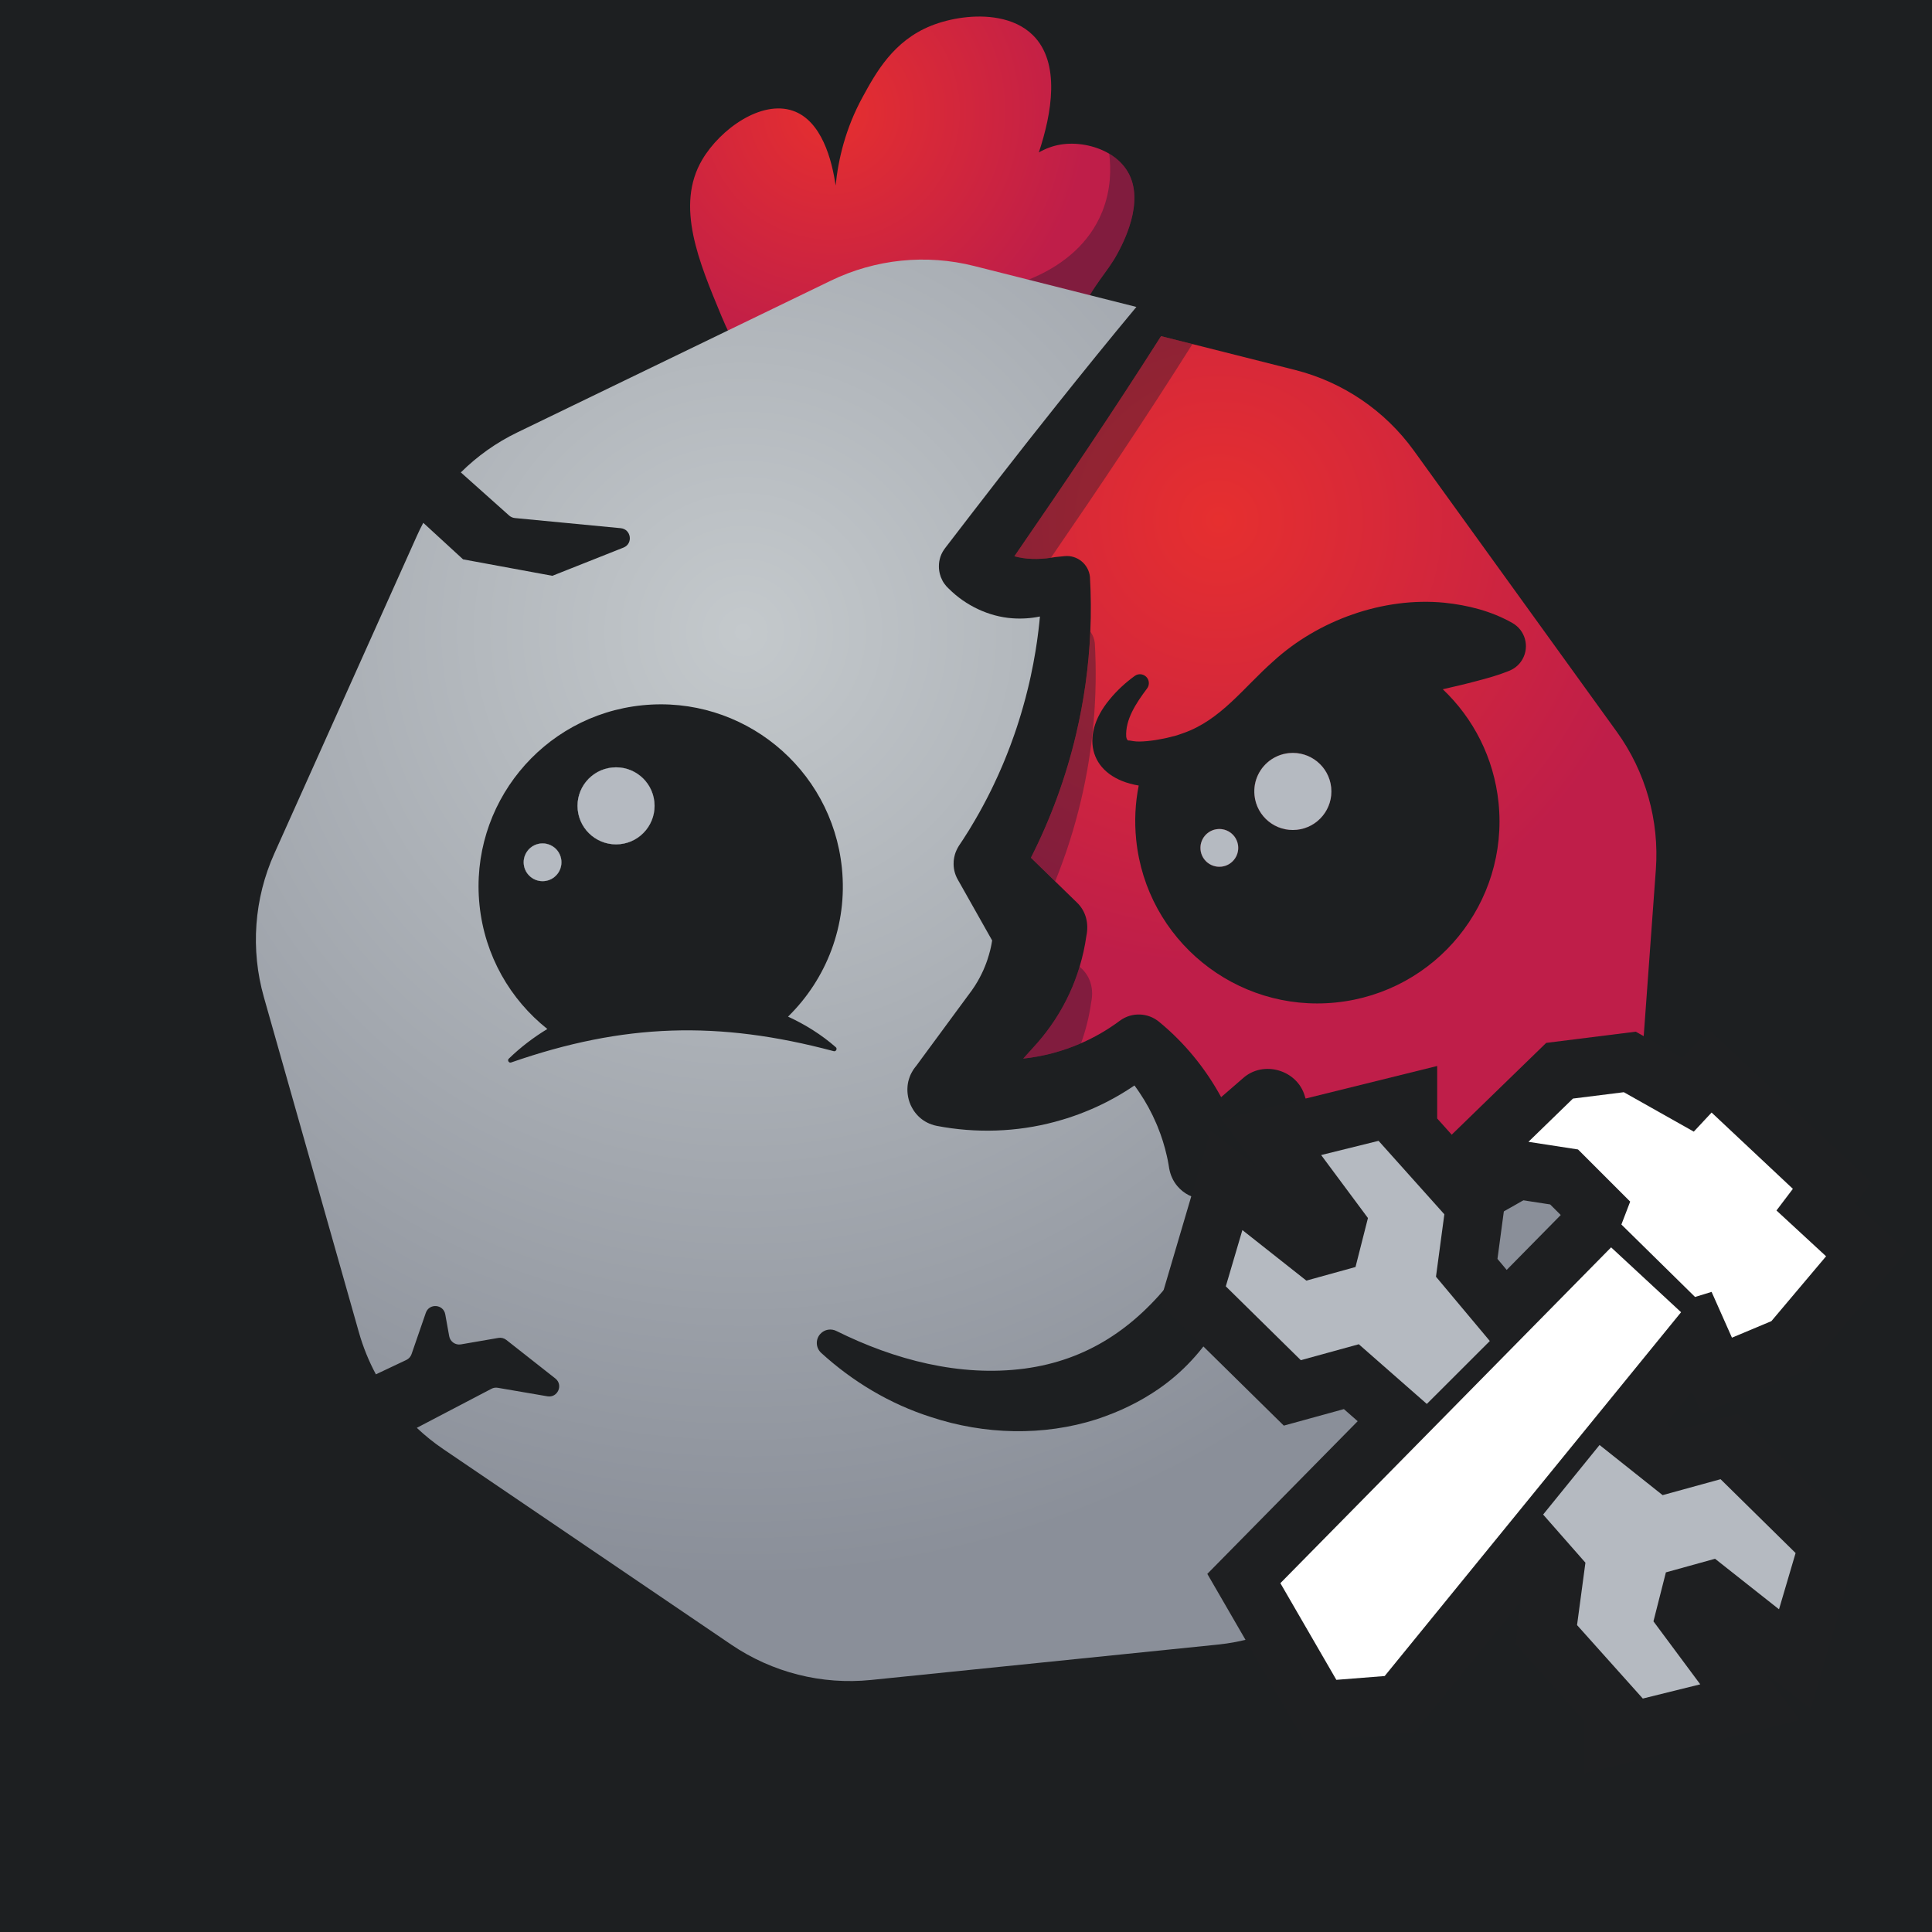
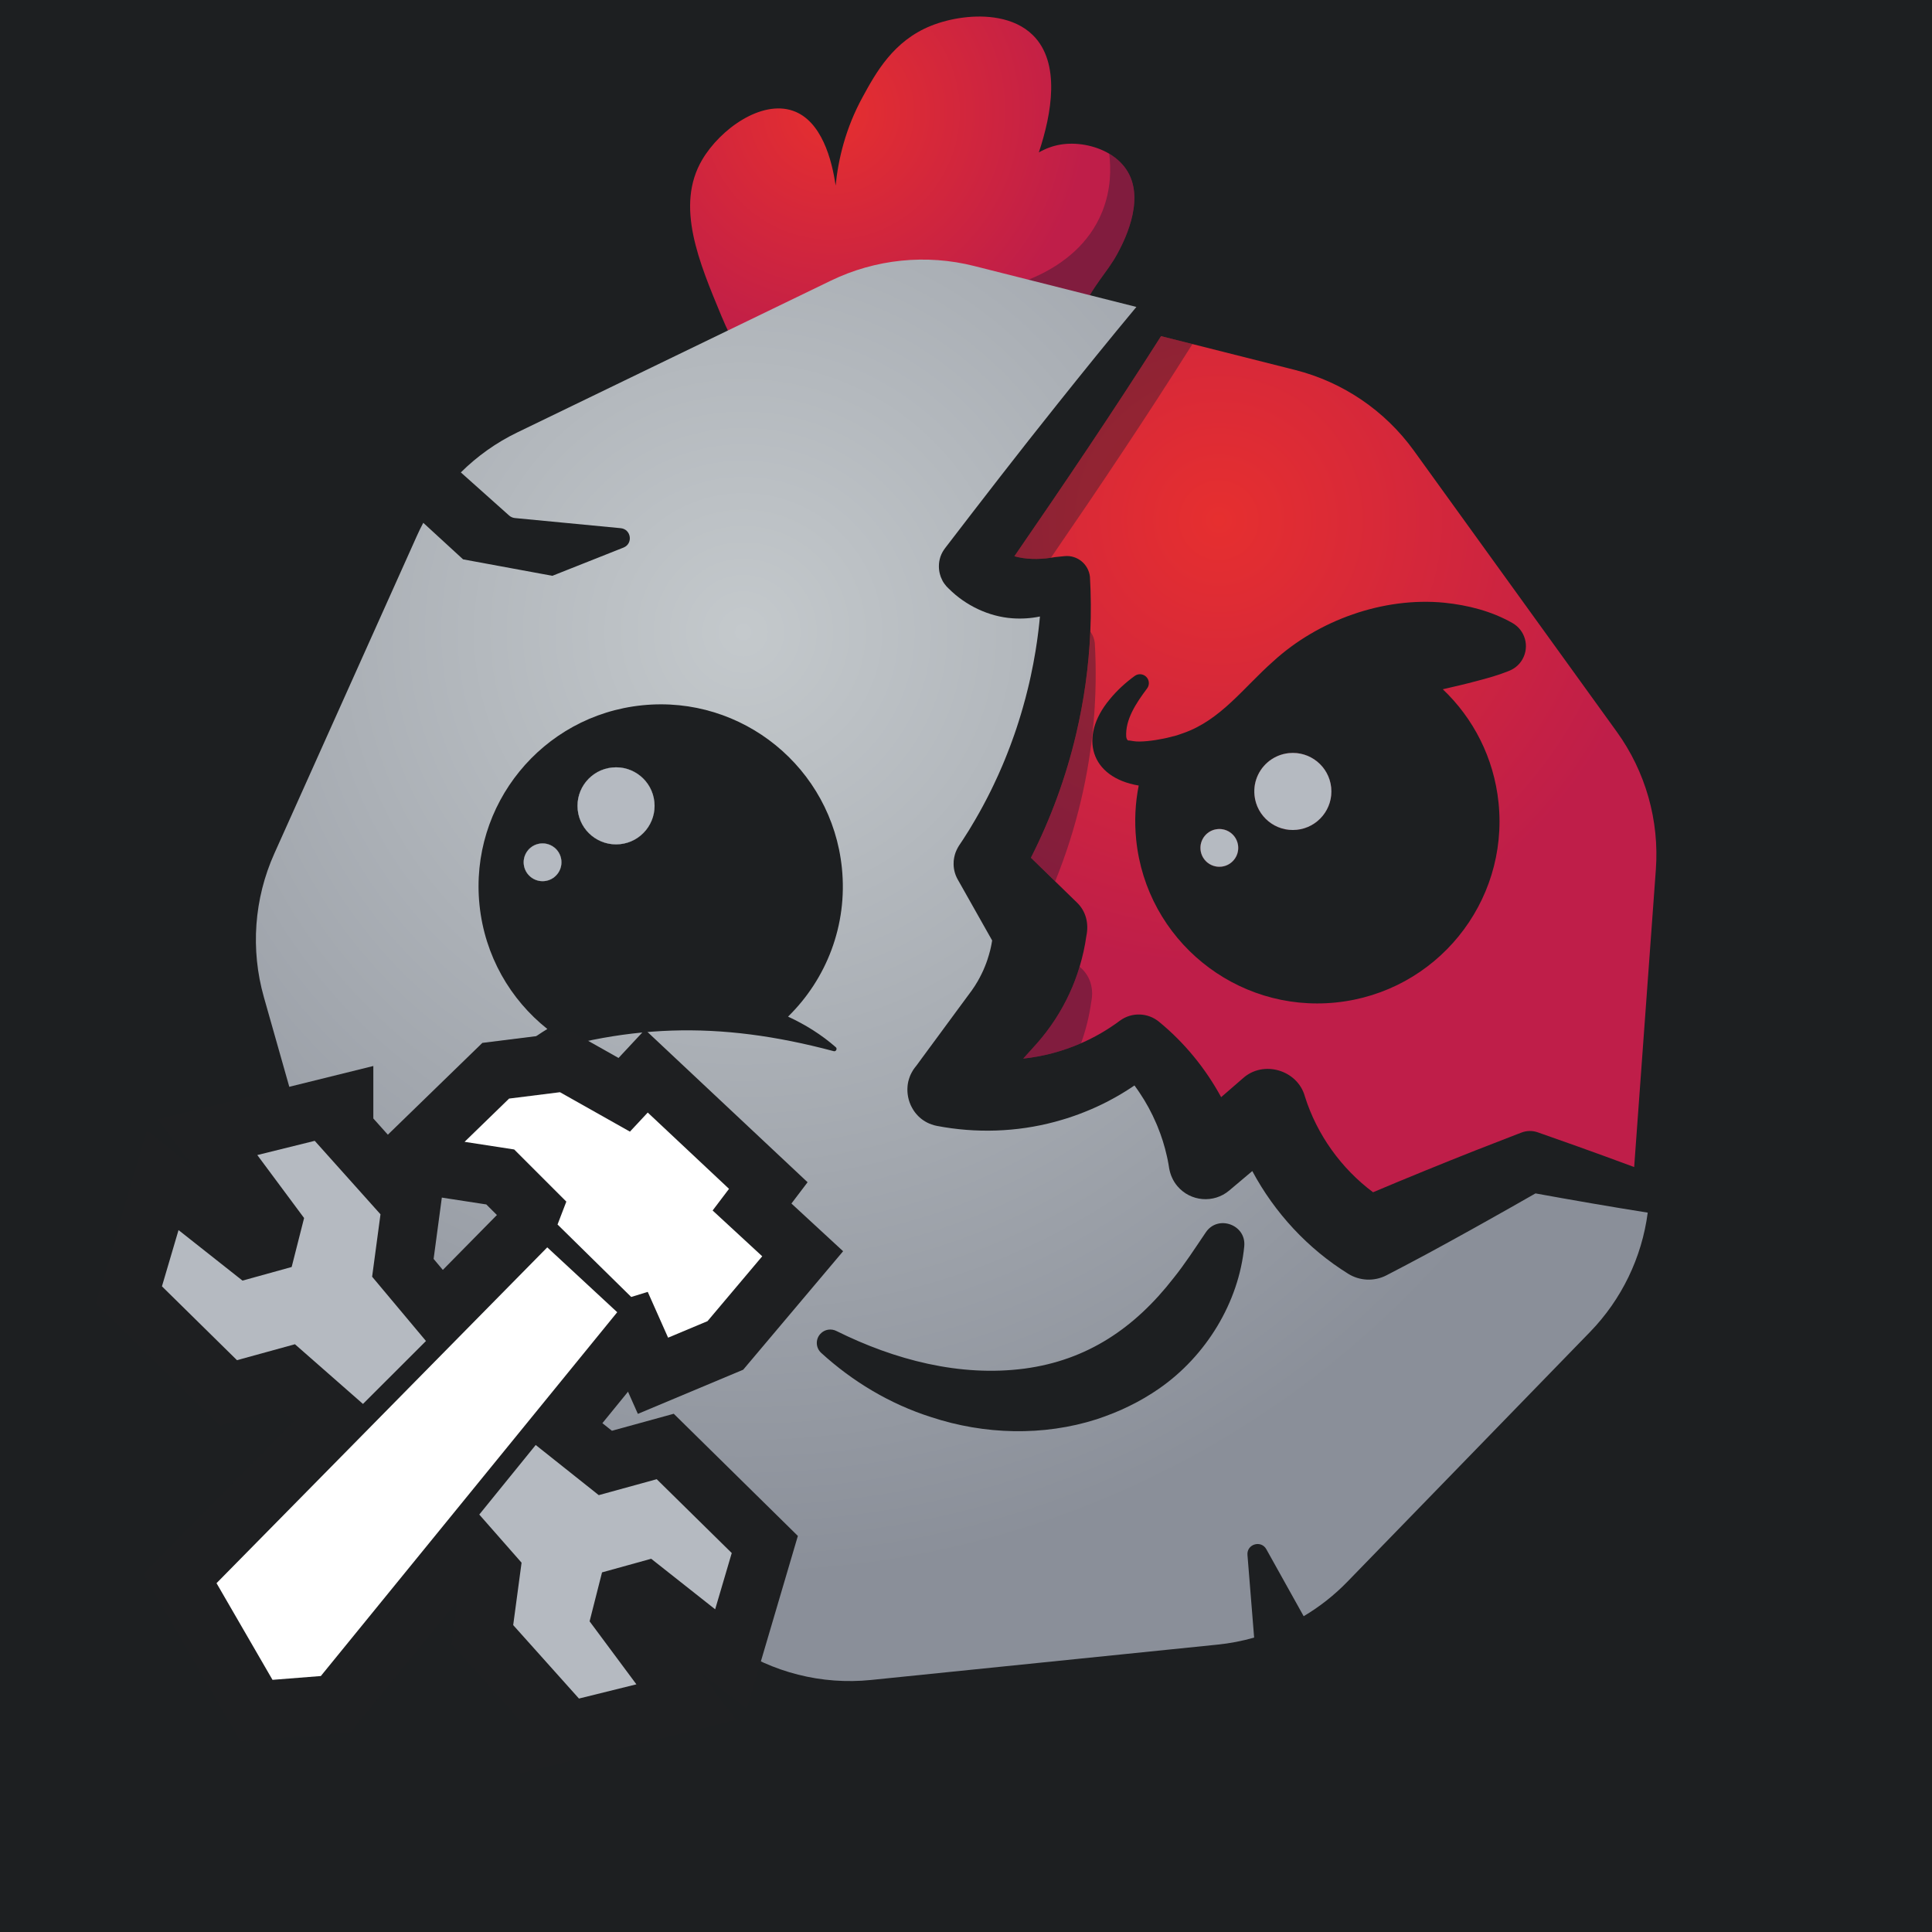
<svg xmlns="http://www.w3.org/2000/svg" xmlns:xlink="http://www.w3.org/1999/xlink" id="Ebene_2" data-name="Ebene 2" viewBox="0 0 1080 1080">
  <defs>
    <style>
      .cls-1 {
        fill: none;
        stroke: #1e1f21;
        stroke-miterlimit: 10;
        stroke-width: 65.49px;
      }

      .cls-2, .cls-3 {
        opacity: .37;
      }

      .cls-2, .cls-4 {
        fill: #16192b;
      }

      .cls-5 {
        fill: #fff;
      }

      .cls-6 {
        fill: url(#Unbenannter_Verlauf_31-2);
      }

      .cls-7 {
        fill: url(#Unbenannter_Verlauf_31-3);
      }

      .cls-8 {
        fill: url(#Unbenannter_Verlauf_31-4);
      }

      .cls-9 {
        fill: url(#Unbenannter_Verlauf_21-2);
      }

      .cls-10 {
        fill: url(#Unbenannter_Verlauf_21-3);
      }

      .cls-11 {
        fill: url(#Unbenannter_Verlauf_21);
      }

      .cls-12 {
        fill: url(#Unbenannter_Verlauf_31);
      }

      .cls-13 {
        fill: #b5bac1;
      }

      .cls-14 {
        fill: #1d1f21;
      }
    </style>
    <radialGradient id="Unbenannter_Verlauf_31" data-name="Unbenannter Verlauf 31" cx="464.9" cy="62.35" fx="464.9" fy="62.35" r="181.35" gradientUnits="userSpaceOnUse">
      <stop offset="0" stop-color="#e62f2f" />
      <stop offset=".79" stop-color="#bf1e49" />
    </radialGradient>
    <radialGradient id="Unbenannter_Verlauf_31-2" data-name="Unbenannter Verlauf 31" cx="677.78" cy="467.96" fx="677.78" fy="467.96" r="15.46" xlink:href="#Unbenannter_Verlauf_31" />
    <radialGradient id="Unbenannter_Verlauf_31-3" data-name="Unbenannter Verlauf 31" cx="714.89" cy="430.15" fx="714.89" fy="430.15" r="31.56" xlink:href="#Unbenannter_Verlauf_31" />
    <radialGradient id="Unbenannter_Verlauf_31-4" data-name="Unbenannter Verlauf 31" cx="681.38" cy="290.76" fx="681.38" fy="290.76" r="315.83" xlink:href="#Unbenannter_Verlauf_31" />
    <radialGradient id="Unbenannter_Verlauf_21" data-name="Unbenannter Verlauf 21" cx="300.13" cy="477" fx="300.13" fy="477" r="14.2" gradientUnits="userSpaceOnUse">
      <stop offset="0" stop-color="#c4c9cc" />
      <stop offset="1" stop-color="#8a8f99" />
    </radialGradient>
    <radialGradient id="Unbenannter_Verlauf_21-2" data-name="Unbenannter Verlauf 21" cx="337.91" cy="440.23" fx="337.91" fy="440.23" r="28.96" xlink:href="#Unbenannter_Verlauf_21" />
    <radialGradient id="Unbenannter_Verlauf_21-3" data-name="Unbenannter Verlauf 21" cx="415.51" cy="353.3" fx="415.51" fy="353.3" r="529.27" xlink:href="#Unbenannter_Verlauf_21" />
  </defs>
  <g id="Ebene_1-2" data-name="Ebene 1">
-     <rect class="cls-14" width="1080" height="1080" />
+     <rect class="cls-14" x="0" width="1080" height="1080" />
    <g>
      <path class="cls-12" d="M624.56,141.94c-6,11.06-13.09,16.42-21.79,35.35-2.29,4.98-1.97,4.96-4.36,10.18,0,0-8.74,19.07-19.89,33.24-4.81,6.12-10.89,11.61-17.86,16.4l-.02.02c-27.65,18.94-69.08,26.07-99.26,11.2-9.77-4.81-16.04-11.2-25.15-20.5-5.61-5.69-20.93-22.26-32.91-51.08-12.55-30.27-25.99-61.73-10.77-87.49,10.12-17.12,32.99-33.48,50.73-27.32,16.03,5.55,21.77,27.42,23.84,41.78,1.47-14.77,5.57-32.07,15.07-49.44,7.49-13.72,17.22-31.46,38.36-39.91,10.32-4.12,24.78-6.59,37.6-4.16,7.29,1.37,14.05,4.32,19.23,9.44,15.63,15.38,10.55,43.89,3.34,65.53l-.02.02v.02c3.85-2.21,7.95-3.71,12.16-4.4,8.6-1.43,19.01.27,27.2,5.1,4.26,2.54,7.93,5.94,10.4,10.18,9.83,16.81-2.89,40.26-5.9,45.83Z" />
      <path class="cls-6" d="M671.11,475.05c-.59-5.8,3.64-10.98,9.44-11.57,5.8-.59,10.98,3.62,11.57,9.42.59,5.8-3.63,11-9.42,11.57-5.82.59-11-3.62-11.59-9.42Z" />
      <path class="cls-7" d="M701.27,444.61c-.84-8.23,3.05-15.83,9.48-20.11,1.02-.7,2.11-1.29,3.28-1.8,2.01-.88,4.18-1.47,6.47-1.7,11.84-1.21,22.42,7.39,23.63,19.23,1.21,11.84-7.41,22.42-19.25,23.63-11.84,1.21-22.41-7.41-23.61-19.25Z" />
      <path class="cls-8" d="M903.75,409l-113.44-157.16c-16.14-22.32-39.63-38.28-66.35-45.03l-57.38-14.48-17.55-4.42c-26.42,41.59-54.03,82.45-81.98,123.04,6.49,1.8,13.52,1.86,20.42.84.8-.1,1.58-.23,2.37-.37l5.22-.53c7.13-.74,13.5,4.49,14.23,11.61.57,10.16.66,20.38.2,30.58-.84,19.31-3.5,38.62-7.99,57.55-5.61,23.76-14.09,46.94-25.21,68.85,4.1,3.97,9.05,8.83,13.54,13.19,6.64,6.45,12.21,11.88,12.21,11.88,5.2,5,6.64,11.98,5.26,18.58-.82,5.84-2.09,11.61-3.79,17.24-1.54,5.14-3.42,10.16-5.67,14.99-4.67,10.14-10.81,19.5-18.04,27.73l-7.8,8.66c11.12-1.17,22.04-4.08,32.32-8.58,7.64-3.32,14.91-7.54,21.67-12.57,6.72-4.98,15.83-4.51,21.97.63,14.11,11.57,25.91,25.99,34.67,42.09l12.19-10.57c11.45-10.32,30.62-4.57,34.63,10.2,6.7,21.28,20.28,40.22,38.09,53.53,18.62-7.88,39.53-16.38,57.16-23.35l23.33-9.07,2.42-.92c3.07-1.21,6.35-1.17,9.22-.14l21.79,7.7c10.3,3.69,21.18,7.64,32.05,11.69l12.12-166.25c2.01-27.48-5.75-54.8-21.87-77.13ZM851.08,368.51c-1.92,3.42-4.93,5.65-8.4,6.86-5.65,2.25-11.3,3.77-17.02,5.28-6.37,1.72-12.76,3.19-19.13,4.65,17.04,16.16,28.59,38.28,31.17,63.47,5.71,55.95-35,105.92-90.95,111.63-55.93,5.71-105.92-35.02-111.61-90.95-1.06-10.4-.53-20.58,1.41-30.33-27.18-4.53-33.57-27.24-16.38-47.98,4.24-5.22,9.03-9.56,14.15-13.29,2.21-1.62,5.32-1.13,6.94,1.09,1.37,1.88,1.23,4.38-.16,6.08-5.86,7.84-12.19,17.18-11.53,26.95.27,1.6,1,2.11,1.37,1.99.33-.08,1.02.12,2.58.33,3.81.7,11.69-.29,16.9-1.41,2.15-.37,5.32-1.29,7.47-1.82l3.5-1.21c21.01-7.31,33.77-25.5,50.24-40.06,25.27-23.16,61.7-36.17,95.74-32.87,13.27,1.37,26.42,4.71,38.09,11.35,7.15,4.06,9.65,13.11,5.61,20.25Z" />
      <g class="cls-3">
        <path class="cls-4" d="M604.75,541.54c5.2,5,6.63,11.98,5.26,18.58-1.11,7.84-2.99,15.58-5.69,23.04-10.28,4.51-21.2,7.41-32.32,8.58l7.8-8.66c7.23-8.23,13.37-17.59,18.04-27.73,2.25-4.83,4.14-9.85,5.67-14.99.8.76,1.23,1.19,1.23,1.19Z" />
        <path class="cls-4" d="M576.31,479.47c11.12-21.91,19.6-45.1,25.21-68.85,4.48-18.92,7.15-38.24,7.99-57.55,1.35,1.82,2.25,4.01,2.5,6.43,1.68,29.41-.92,59.21-7.78,88.12-3.62,15.32-8.42,30.39-14.38,45.03-4.48-4.36-9.44-9.22-13.54-13.19Z" />
        <path class="cls-4" d="M666.58,192.33c-25.46,40.41-52.06,80.08-79.11,119.46-6.9,1.02-13.93.96-20.42-.84,27.95-40.59,55.56-81.45,81.98-123.04l17.55,4.42Z" />
      </g>
      <path class="cls-2" d="M624.56,141.94c-6,11.06-13.09,16.42-21.79,35.35-2.29,4.98-1.97,4.96-4.36,10.18,0,0-8.74,19.07-19.89,33.24-4.81,6.12-10.89,11.61-17.86,16.4l-.02.02c-6.79-6.17-13.58-12.34-20.37-18.51,4.63-18.8,9.26-37.61,13.88-56.41,3.07-.44,47.34-7.46,62-43.88,5.07-12.6,4.89-24.47,3.9-32.4,4.26,2.54,7.93,5.94,10.4,10.18,9.83,16.81-2.89,40.26-5.9,45.83Z" />
      <path class="cls-11" d="M313.8,480.94c.59,5.82-3.62,11-9.44,11.59-5.8.57-10.98-3.65-11.57-9.44-.59-5.8,3.64-10.98,9.44-11.57,5.8-.59,10.98,3.62,11.57,9.42Z" />
      <path class="cls-9" d="M365.8,448.28c1.21,11.84-7.39,22.42-19.23,23.63-11.84,1.21-22.42-7.41-23.63-19.25-1.21-11.84,7.41-22.4,19.25-23.61,11.84-1.21,22.4,7.39,23.61,19.23Z" />
      <path class="cls-10" d="M858.35,667.12c-8.83,5.06-18.84,10.71-28.86,16.32-2.33,1.31-4.67,2.62-7,3.91-8.97,4.98-17.71,9.79-25.39,13.93-7.35,3.89-14.68,7.86-22.1,11.65-7.02,3.6-15.11,3.01-21.34-.88-22.57-14.01-41.14-34.08-53.62-57.42l-11.98,10.1-.92.78c-8.7,7.33-21.69,6.21-29-2.48-1.23-1.45-2.21-3.03-2.95-4.69-.2-.41-.37-.84-.53-1.25-.16-.43-.31-.84-.43-1.27-.12-.43-.25-.86-.35-1.29-.12-.45-.2-.88-.29-1.31-.12-.78-.24-1.54-.37-2.31-.12-.78-.27-1.54-.43-2.31-.14-.76-.31-1.54-.49-2.29-1.25-5.61-2.99-11.16-5.2-16.55-.24-.59-.49-1.19-.74-1.76-2.58-6.04-5.75-11.88-9.48-17.39-.41-.61-.84-1.25-1.29-1.86-.45-.66-.92-1.31-1.41-1.97-.84.57-1.68,1.13-2.54,1.68-3.42,2.23-6.94,4.32-10.55,6.25-1.8.98-3.62,1.9-5.47,2.79-1.84.9-3.73,1.76-5.61,2.56-.8.35-1.6.7-2.4,1-.51.22-1.02.43-1.56.63-1.04.43-2.11.84-3.17,1.23-.92.35-1.86.68-2.81,1-1.25.45-2.5.86-3.75,1.25-.86.27-1.7.53-2.56.78-1.37.41-2.74.8-4.12,1.17-21.4,5.73-44.05,6.45-65.88,2.27-1.04-.2-2.05-.47-3.01-.82-.45-.14-.88-.33-1.31-.51-3.19-1.37-5.84-3.5-7.82-6.08-.18-.2-.35-.43-.49-.66-.18-.25-.35-.47-.49-.72-.47-.74-.9-1.5-1.27-2.27-.12-.2-.22-.43-.31-.63-.86-1.92-1.41-3.95-1.66-6.02-.04-.27-.06-.55-.08-.82-.04-.29-.06-.57-.06-.86-.04-.88-.02-1.76.06-2.62.02-.29.04-.57.08-.88.02-.18.06-.39.08-.59.14-.96.37-1.93.68-2.85.08-.29.18-.55.29-.84.18-.57.41-1.13.68-1.68.12-.29.27-.55.41-.82.29-.55.59-1.09.92-1.6.27-.41.53-.82.86-1.21.27-.37.55-.74.86-1.09,0,0,.27-.37.78-1.04.06-.12.14-.25.27-.37.35-.47.78-1.06,1.29-1.76.1-.16.22-.31.35-.47.06-.08.12-.18.18-.27.14-.2.31-.41.47-.63,1.09-1.49,2.42-3.28,3.87-5.26.31-.41.63-.84.94-1.27.55-.76,1.11-1.52,1.7-2.31.53-.74,1.11-1.49,1.68-2.27,3.19-4.34,6.64-9.03,9.73-13.23.39-.53.78-1.04,1.15-1.56,3.6-4.87,6.59-8.93,7.93-10.75.16-.23.31-.43.43-.57.16-.23.29-.39.33-.45v-.02c.55-.8,1.11-1.6,1.64-2.42.51-.82,1.02-1.64,1.52-2.48.43-.74.86-1.49,1.25-2.25.37-.68.7-1.33,1.02-2.01.33-.63.63-1.29.92-1.95.12-.27.24-.53.35-.82.22-.51.45-1.02.65-1.54.47-1.17.92-2.35,1.31-3.54.31-.9.59-1.78.84-2.68.27-.9.51-1.8.74-2.7.14-.63.29-1.25.43-1.88.1-.49.2-.98.29-1.45.14-.72.27-1.43.37-2.15l-17.43-30.9-1.8-3.17c-1.76-3.13-2.5-6.55-2.27-9.89v-.35c.02-.22.04-.47.08-.7.02-.27.06-.55.12-.82.02-.27.06-.53.14-.8.04-.16.06-.33.12-.49.04-.31.12-.59.22-.9.25-.88.57-1.72.96-2.54.16-.41.37-.78.59-1.17.18-.39.41-.76.65-1.13.8-1.19,1.6-2.38,2.38-3.58,1.11-1.68,2.17-3.38,3.24-5.1.14-.22.29-.45.41-.68,1.06-1.72,2.09-3.44,3.09-5.18,1.49-2.56,2.95-5.14,4.34-7.74.63-1.17,1.27-2.33,1.86-3.52.35-.63.67-1.27.98-1.9,1.15-2.23,2.25-4.46,3.32-6.74,1.62-3.38,3.17-6.8,4.63-10.26.49-1.15.98-2.29,1.45-3.46.47-1.15.94-2.31,1.39-3.48.55-1.37,1.08-2.76,1.6-4.14.37-.96.72-1.92,1.06-2.89.43-1.17.86-2.35,1.27-3.54.84-2.38,1.62-4.75,2.37-7.13.45-1.35.86-2.72,1.27-4.1.41-1.31.8-2.62,1.15-3.93,1.02-3.58,1.99-7.17,2.85-10.79.24-.96.47-1.95.7-2.93.29-1.21.55-2.44.82-3.67,1.02-4.69,1.92-9.42,2.7-14.17.29-1.74.55-3.48.8-5.22.14-.94.27-1.88.39-2.85.16-1.23.33-2.46.47-3.69.31-2.5.57-5.02.8-7.54-5,1.04-10.16,1.37-15.38,1-13.29-.94-26.19-7.19-35.53-16.51-.92-.82-1.74-1.74-2.42-2.7-.18-.22-.37-.47-.51-.74,0-.02-.02-.02-.02-.02-.33-.49-.61-1-.84-1.54-.27-.51-.51-1.04-.72-1.6-.2-.55-.37-1.09-.51-1.64-.37-1.41-.55-2.85-.55-4.3,0-.9.06-1.8.2-2.68.08-.43.16-.88.27-1.31.2-.88.49-1.74.86-2.58.14-.31.29-.63.45-.94.12-.25.25-.49.39-.72.16-.29.33-.55.51-.82.23-.39.49-.74.78-1.11,20.56-26.81,41.21-53.55,62.32-79.95,14.7-18.43,29.53-36.78,44.62-54.89l-26.07-6.57-34.26-8.66h-.02l-30.29-7.64c-26.85-6.8-55.23-3.89-80.14,8.17l-57.61,27.89-117.63,56.93c-11.8,5.69-22.47,13.31-31.62,22.38,9.01,8.03,18,16.08,26.99,24.1.9.8,2.03,1.29,3.22,1.41l59.16,5.67c5.88.57,7.05,8.66,1.54,10.85-13.25,5.26-26.5,10.51-39.75,15.77-16.2-2.99-33.71-6.21-49.91-9.2-7.41-6.8-14.83-13.62-22.24-20.42-1.25,2.33-2.44,4.73-3.52,7.17l-79.73,177.66c-11.34,25.23-13.41,53.7-5.86,80.32l53.1,187.31c2.33,8.23,5.53,16.12,9.52,23.55,5.67-2.68,11.35-5.37,17.02-8.05,1.37-.66,2.42-1.82,2.91-3.26l7.97-23.08c1.9-5.47,9.83-4.87,10.87.84l2.21,12.25c.55,3.03,3.46,5.06,6.51,4.55,6.98-1.21,13.99-2.42,20.99-3.62,1.58-.27,3.17.14,4.44,1.13,9.11,7.19,18.25,14.36,27.38,21.54,4.59,3.62,1.31,10.98-4.44,9.97-9.24-1.58-18.47-3.17-27.71-4.75-1.21-.22-2.48-.02-3.56.55-13.91,7.27-27.81,14.56-41.72,21.83,4.57,4.32,9.48,8.29,14.75,11.86l161.07,109.36c22.92,15.54,50.56,22.55,78.11,19.72l193.7-19.76c6.96-.7,13.8-2.03,20.44-3.93l-3.73-46.2c-.49-6.04,7.6-8.48,10.55-3.19l20.87,37.44c8.87-5.26,17.08-11.71,24.37-19.21l135.68-139.65c17.69-18.21,29-41.63,32.28-66.74-20.83-3.3-42.33-7.04-62.75-10.75ZM285.7,593.93c-1.19.45-2.27-1.23-1.29-2.11,6.55-6.37,13.8-11.9,21.56-16.61-20.73-16.47-35.02-40.94-37.93-69.34-5.71-55.93,35.02-105.92,90.95-111.61,55.95-5.71,105.92,35,111.63,90.95,3.28,32.07-8.72,62.18-30.1,83.09,9.67,4.46,18.74,10.12,26.7,17.1.98.84.1,2.58-1.17,2.21-64.43-17.16-117.33-15.61-180.36,6.33ZM695.56,696.55c-3.01,31.58-21.48,61.54-47.53,79.62-5.26,3.67-11.14,7.11-16.9,9.89-5.2,2.64-12.41,5.43-18,7.29-29.9,9.58-62.87,8.64-92.53-1.15-23.29-7.37-44.22-20.11-61.54-35.92-3.07-2.79-3.3-7.56-.49-10.61,2.37-2.62,6.1-3.13,9.07-1.6,32.32,16.06,68.91,25.74,105.04,20.99,35.23-4.69,61.7-22.81,83.29-50.54,6.31-7.84,11.96-16.59,18.06-25.6,6.74-10.06,22.61-4.34,21.52,7.62Z" />
      <g>
        <path class="cls-14" d="M692.12,472.9c.59,5.8-3.63,11-9.42,11.57-5.82.59-11-3.62-11.59-9.42s3.64-10.98,9.44-11.57c5.8-.59,10.98,3.62,11.57,9.42Z" />
        <path class="cls-14" d="M724.89,463.86c-11.84,1.21-22.41-7.41-23.61-19.25-.84-8.23,3.05-15.83,9.48-20.11,1.02-.7,2.11-1.29,3.28-1.8,2.01-.88,4.18-1.47,6.47-1.7,11.84-1.21,22.42,7.39,23.63,19.23,1.21,11.84-7.41,22.42-19.25,23.63Z" />
        <path class="cls-14" d="M714.03,422.7c-1.08.61-2.17,1.21-3.28,1.8,1.02-.7,2.11-1.29,3.28-1.8Z" />
        <path class="cls-13" d="M724.89,463.86c-11.84,1.21-22.41-7.41-23.61-19.25-.84-8.23,3.05-15.83,9.48-20.11,1.02-.7,2.11-1.29,3.28-1.8,2.01-.88,4.18-1.47,6.47-1.7,11.84-1.21,22.42,7.39,23.63,19.23,1.21,11.84-7.41,22.42-19.25,23.63Z" />
        <path class="cls-13" d="M682.7,484.47c-5.82.59-11-3.62-11.59-9.42s3.64-10.98,9.44-11.57c5.8-.59,10.98,3.62,11.57,9.42.59,5.8-3.63,11-9.42,11.57Z" />
      </g>
      <g>
        <path class="cls-14" d="M313.8,480.94c.59,5.82-3.62,11-9.44,11.59-5.8.57-10.98-3.65-11.57-9.44-.59-5.8,3.64-10.98,9.44-11.57,5.8-.59,10.98,3.62,11.57,9.42Z" />
        <path class="cls-14" d="M346.57,471.91c-11.84,1.21-22.42-7.41-23.63-19.25-1.21-11.84,7.41-22.4,19.25-23.61,11.84-1.21,22.4,7.39,23.61,19.23,1.21,11.84-7.39,22.42-19.23,23.63Z" />
        <path class="cls-13" d="M346.57,471.91c-11.84,1.21-22.42-7.41-23.63-19.25-1.21-11.84,7.41-22.4,19.25-23.61,11.84-1.21,22.4,7.39,23.61,19.23,1.21,11.84-7.39,22.42-19.23,23.63Z" />
        <path class="cls-13" d="M304.36,492.54c-5.8.57-10.98-3.65-11.57-9.44-.59-5.8,3.64-10.98,9.44-11.57,5.8-.59,10.98,3.62,11.57,9.42.59,5.82-3.62,11-9.44,11.59Z" />
      </g>
    </g>
    <g>
      <g>
-         <polygon class="cls-1" points="715.74 885 900.62 697.28 939.73 733.54 774.05 936.91 747.03 939.04 715.74 885" />
-         <path class="cls-1" d="M906.36,684.5c13.73,13.5,27.46,27.01,41.19,40.51l9.24-2.84,11.38,25.6,22.04-9.24,30.58-36.26-27.73-25.6c3.06-4.03,6.11-8.07,9.17-12.1-15.15-14.22-30.29-28.43-45.44-42.65l-9.95,10.67-39.11-22.04-28.44,3.56-24.89,24.18,27.73,4.27,29.15,29.15c-1.64,4.27-3.28,8.55-4.92,12.82Z" />
-         <path class="cls-1" d="M770.65,637.75c12.25,13.68,24.5,27.37,36.75,41.05-1.56,11.63-3.12,23.26-4.68,34.89,10.03,11.98,20.07,23.96,30.1,35.94-11.74,11.73-23.48,23.45-35.22,35.18-12.68-11.12-25.36-22.24-38.03-33.37-10.8,2.97-21.6,5.94-32.4,8.91-13.98-13.76-27.96-27.52-41.94-41.28,3.09-10.48,6.18-20.97,9.27-31.45,11.92,9.42,23.84,18.84,35.76,28.25,9.16-2.54,18.32-5.08,27.48-7.61,2.32-9.12,4.64-18.25,6.95-27.37-8.72-11.74-17.44-23.47-26.16-35.21,10.71-2.65,21.41-5.3,32.12-7.95Z" />
-         <path class="cls-1" d="M918.33,949.49c-12.25-13.68-24.5-27.37-36.75-41.05,1.56-11.63,3.12-23.26,4.68-34.89-7.88-8.97-15.76-17.94-23.64-26.91,10.51-12.96,21.02-25.92,31.54-38.88,11.75,9.34,23.5,18.69,35.25,28.03,10.8-2.97,21.6-5.94,32.4-8.91,13.98,13.76,27.96,27.52,41.94,41.28-3.09,10.48-6.18,20.97-9.27,31.45-11.92-9.42-23.84-18.84-35.76-28.25-9.16,2.54-18.32,5.08-27.48,7.61-2.32,9.12-4.64,18.25-6.95,27.37,8.72,11.74,17.44,23.47,26.16,35.21-10.71,2.65-21.41,5.3-32.12,7.95Z" />
+         <polygon class="cls-1" points="121.04 885 305.92 697.28 345.03 733.54 179.35 936.91 152.33 939.04 121.04 885" />
+         <path class="cls-1" d="M311.66,684.5c13.73,13.5,27.46,27.01,41.19,40.51l9.24-2.84,11.38,25.6,22.04-9.24,30.58-36.26-27.73-25.6c3.06-4.03,6.11-8.07,9.17-12.1-15.15-14.22-30.29-28.43-45.44-42.65l-9.95,10.67-39.11-22.04-28.44,3.56-24.89,24.18,27.73,4.27,29.15,29.15c-1.64,4.27-3.28,8.55-4.92,12.82Z" />
+         <path class="cls-1" d="M175.95,637.75c12.25,13.68,24.5,27.37,36.75,41.05-1.56,11.63-3.12,23.26-4.68,34.89,10.03,11.98,20.07,23.96,30.1,35.94-11.74,11.73-23.48,23.45-35.22,35.18-12.68-11.12-25.36-22.24-38.03-33.37-10.8,2.97-21.6,5.94-32.4,8.91-13.98-13.76-27.96-27.52-41.94-41.28,3.09-10.48,6.18-20.97,9.27-31.45,11.92,9.42,23.84,18.84,35.76,28.25,9.16-2.54,18.32-5.08,27.48-7.61,2.32-9.12,4.64-18.25,6.95-27.37-8.72-11.74-17.44-23.47-26.16-35.21,10.71-2.65,21.41-5.3,32.12-7.95Z" />
+         <path class="cls-1" d="M323.63,949.49c-12.25-13.68-24.5-27.37-36.75-41.05,1.56-11.63,3.12-23.26,4.68-34.89-7.88-8.97-15.76-17.94-23.64-26.91,10.51-12.96,21.02-25.92,31.54-38.88,11.75,9.34,23.5,18.69,35.25,28.03,10.8-2.97,21.6-5.94,32.4-8.91,13.98,13.76,27.96,27.52,41.94,41.28-3.09,10.48-6.18,20.97-9.27,31.45-11.92-9.42-23.84-18.84-35.76-28.25-9.16,2.54-18.32,5.08-27.48,7.61-2.32,9.12-4.64,18.25-6.95,27.37,8.72,11.74,17.44,23.47,26.16,35.21-10.71,2.65-21.41,5.3-32.12,7.95Z" />
      </g>
      <g>
-         <polygon class="cls-5" points="715.74 885 900.62 697.28 939.73 733.54 774.05 936.91 747.03 939.04 715.74 885" />
-         <path class="cls-5" d="M906.36,684.5c13.73,13.5,27.46,27.01,41.19,40.51l9.24-2.84,11.38,25.6,22.04-9.24,30.58-36.26-27.73-25.6c3.06-4.03,6.11-8.07,9.17-12.1-15.15-14.22-30.29-28.43-45.44-42.65l-9.95,10.67-39.11-22.04-28.44,3.56-24.89,24.18,27.73,4.27,29.15,29.15c-1.64,4.27-3.28,8.55-4.92,12.82Z" />
-         <path class="cls-13" d="M770.65,637.75c12.25,13.68,24.5,27.37,36.75,41.05-1.56,11.63-3.12,23.26-4.68,34.89,10.03,11.98,20.07,23.96,30.1,35.94-11.74,11.73-23.48,23.45-35.22,35.18-12.68-11.12-25.36-22.24-38.03-33.37-10.8,2.97-21.6,5.94-32.4,8.91-13.98-13.76-27.96-27.52-41.94-41.28,3.09-10.48,6.18-20.97,9.27-31.45,11.92,9.42,23.84,18.84,35.76,28.25,9.16-2.54,18.32-5.08,27.48-7.61,2.32-9.12,4.64-18.25,6.95-27.37-8.72-11.74-17.44-23.47-26.16-35.21,10.71-2.65,21.41-5.3,32.12-7.95Z" />
-         <path class="cls-13" d="M918.33,949.49c-12.25-13.68-24.5-27.37-36.75-41.05,1.56-11.63,3.12-23.26,4.68-34.89-7.88-8.97-15.76-17.94-23.64-26.91,10.51-12.96,21.02-25.92,31.54-38.88,11.75,9.34,23.5,18.69,35.25,28.03,10.8-2.97,21.6-5.94,32.4-8.91,13.98,13.76,27.96,27.52,41.94,41.28-3.09,10.48-6.18,20.97-9.27,31.45-11.92-9.42-23.84-18.84-35.76-28.25-9.16,2.54-18.32,5.08-27.48,7.61-2.32,9.12-4.64,18.25-6.95,27.37,8.72,11.74,17.44,23.47,26.16,35.21-10.71,2.65-21.41,5.3-32.12,7.95Z" />
+         <polygon class="cls-5" points="121.04 885 305.92 697.28 345.03 733.54 179.35 936.91 152.33 939.04 121.04 885" />
+         <path class="cls-5" d="M311.66,684.5c13.73,13.5,27.46,27.01,41.19,40.51l9.24-2.84,11.38,25.6,22.04-9.24,30.58-36.26-27.73-25.6c3.06-4.03,6.11-8.07,9.17-12.1-15.15-14.22-30.29-28.43-45.44-42.65l-9.95,10.67-39.11-22.04-28.44,3.56-24.89,24.18,27.73,4.27,29.15,29.15c-1.64,4.27-3.28,8.55-4.92,12.82Z" />
+         <path class="cls-13" d="M175.95,637.75c12.25,13.68,24.5,27.37,36.75,41.05-1.56,11.63-3.12,23.26-4.68,34.89,10.03,11.98,20.07,23.96,30.1,35.94-11.74,11.73-23.48,23.45-35.22,35.18-12.68-11.12-25.36-22.24-38.03-33.37-10.8,2.97-21.6,5.94-32.4,8.91-13.98-13.76-27.96-27.52-41.94-41.28,3.09-10.48,6.18-20.97,9.27-31.45,11.92,9.42,23.84,18.84,35.76,28.25,9.16-2.54,18.32-5.08,27.48-7.61,2.32-9.12,4.64-18.25,6.95-27.37-8.72-11.74-17.44-23.47-26.16-35.21,10.71-2.65,21.41-5.3,32.12-7.95Z" />
+         <path class="cls-13" d="M323.63,949.49c-12.25-13.68-24.5-27.37-36.75-41.05,1.56-11.63,3.12-23.26,4.68-34.89-7.88-8.97-15.76-17.94-23.64-26.91,10.51-12.96,21.02-25.92,31.54-38.88,11.75,9.34,23.5,18.69,35.25,28.03,10.8-2.97,21.6-5.94,32.4-8.91,13.98,13.76,27.96,27.52,41.94,41.28-3.09,10.48-6.18,20.97-9.27,31.45-11.92-9.42-23.84-18.84-35.76-28.25-9.16,2.54-18.32,5.08-27.48,7.61-2.32,9.12-4.64,18.25-6.95,27.37,8.72,11.74,17.44,23.47,26.16,35.21-10.71,2.65-21.41,5.3-32.12,7.95Z" />
      </g>
    </g>
  </g>
</svg>
